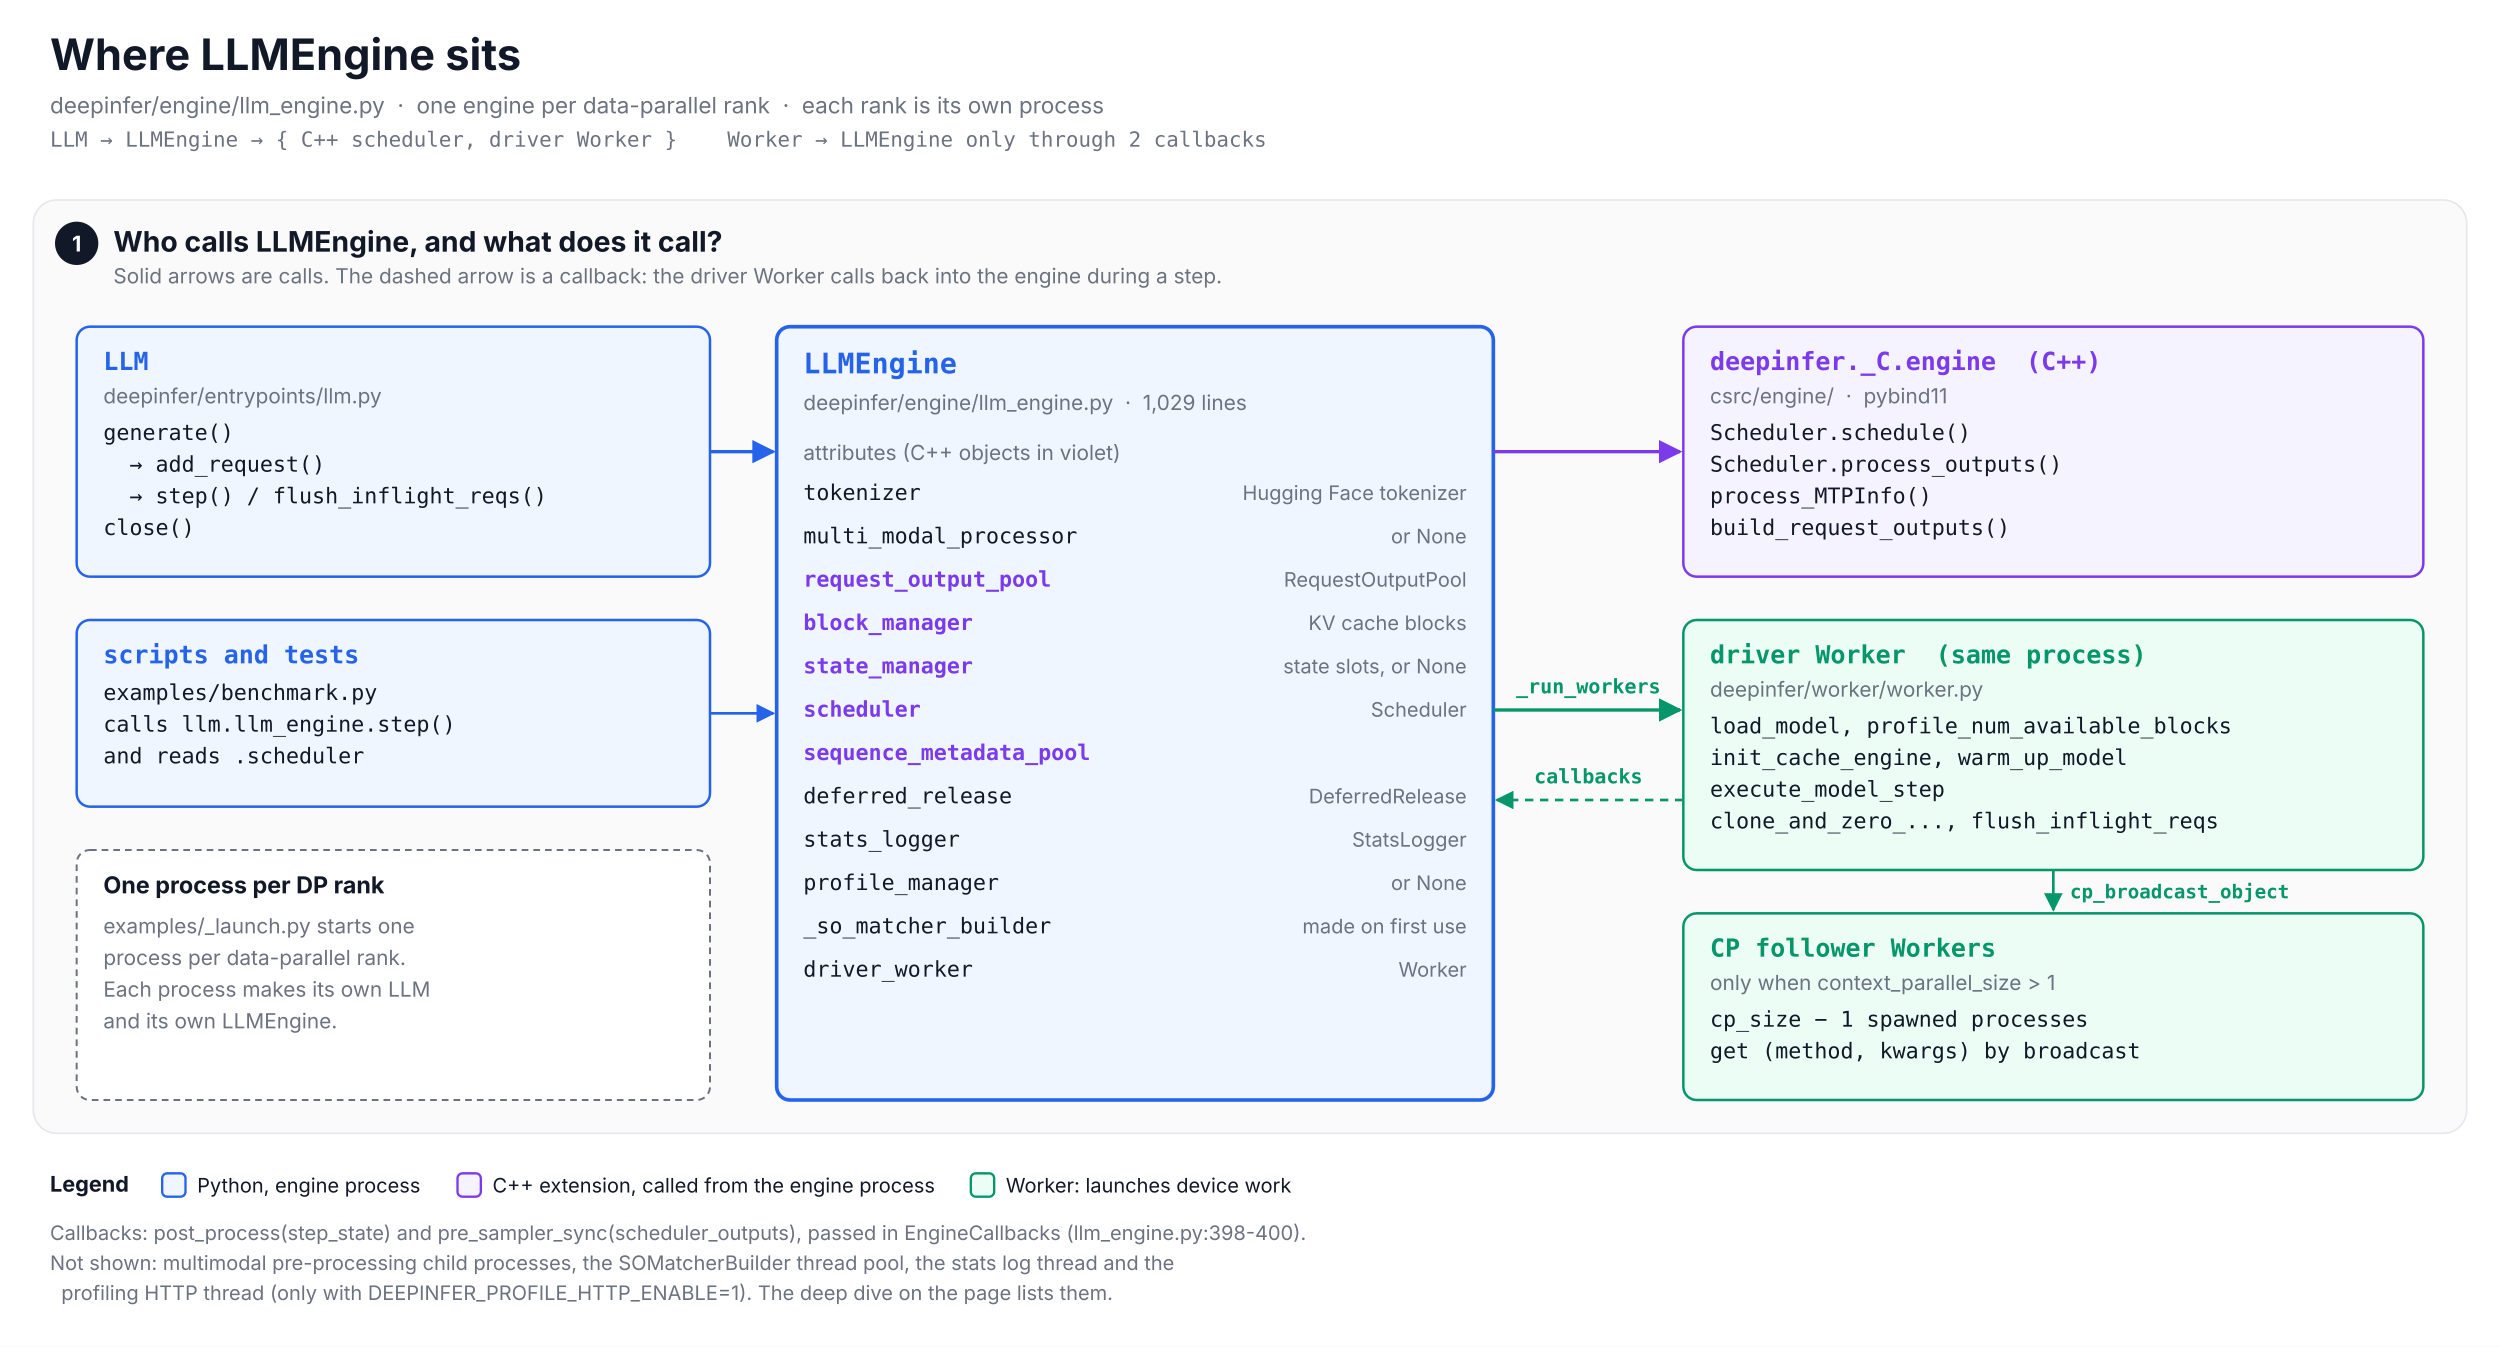
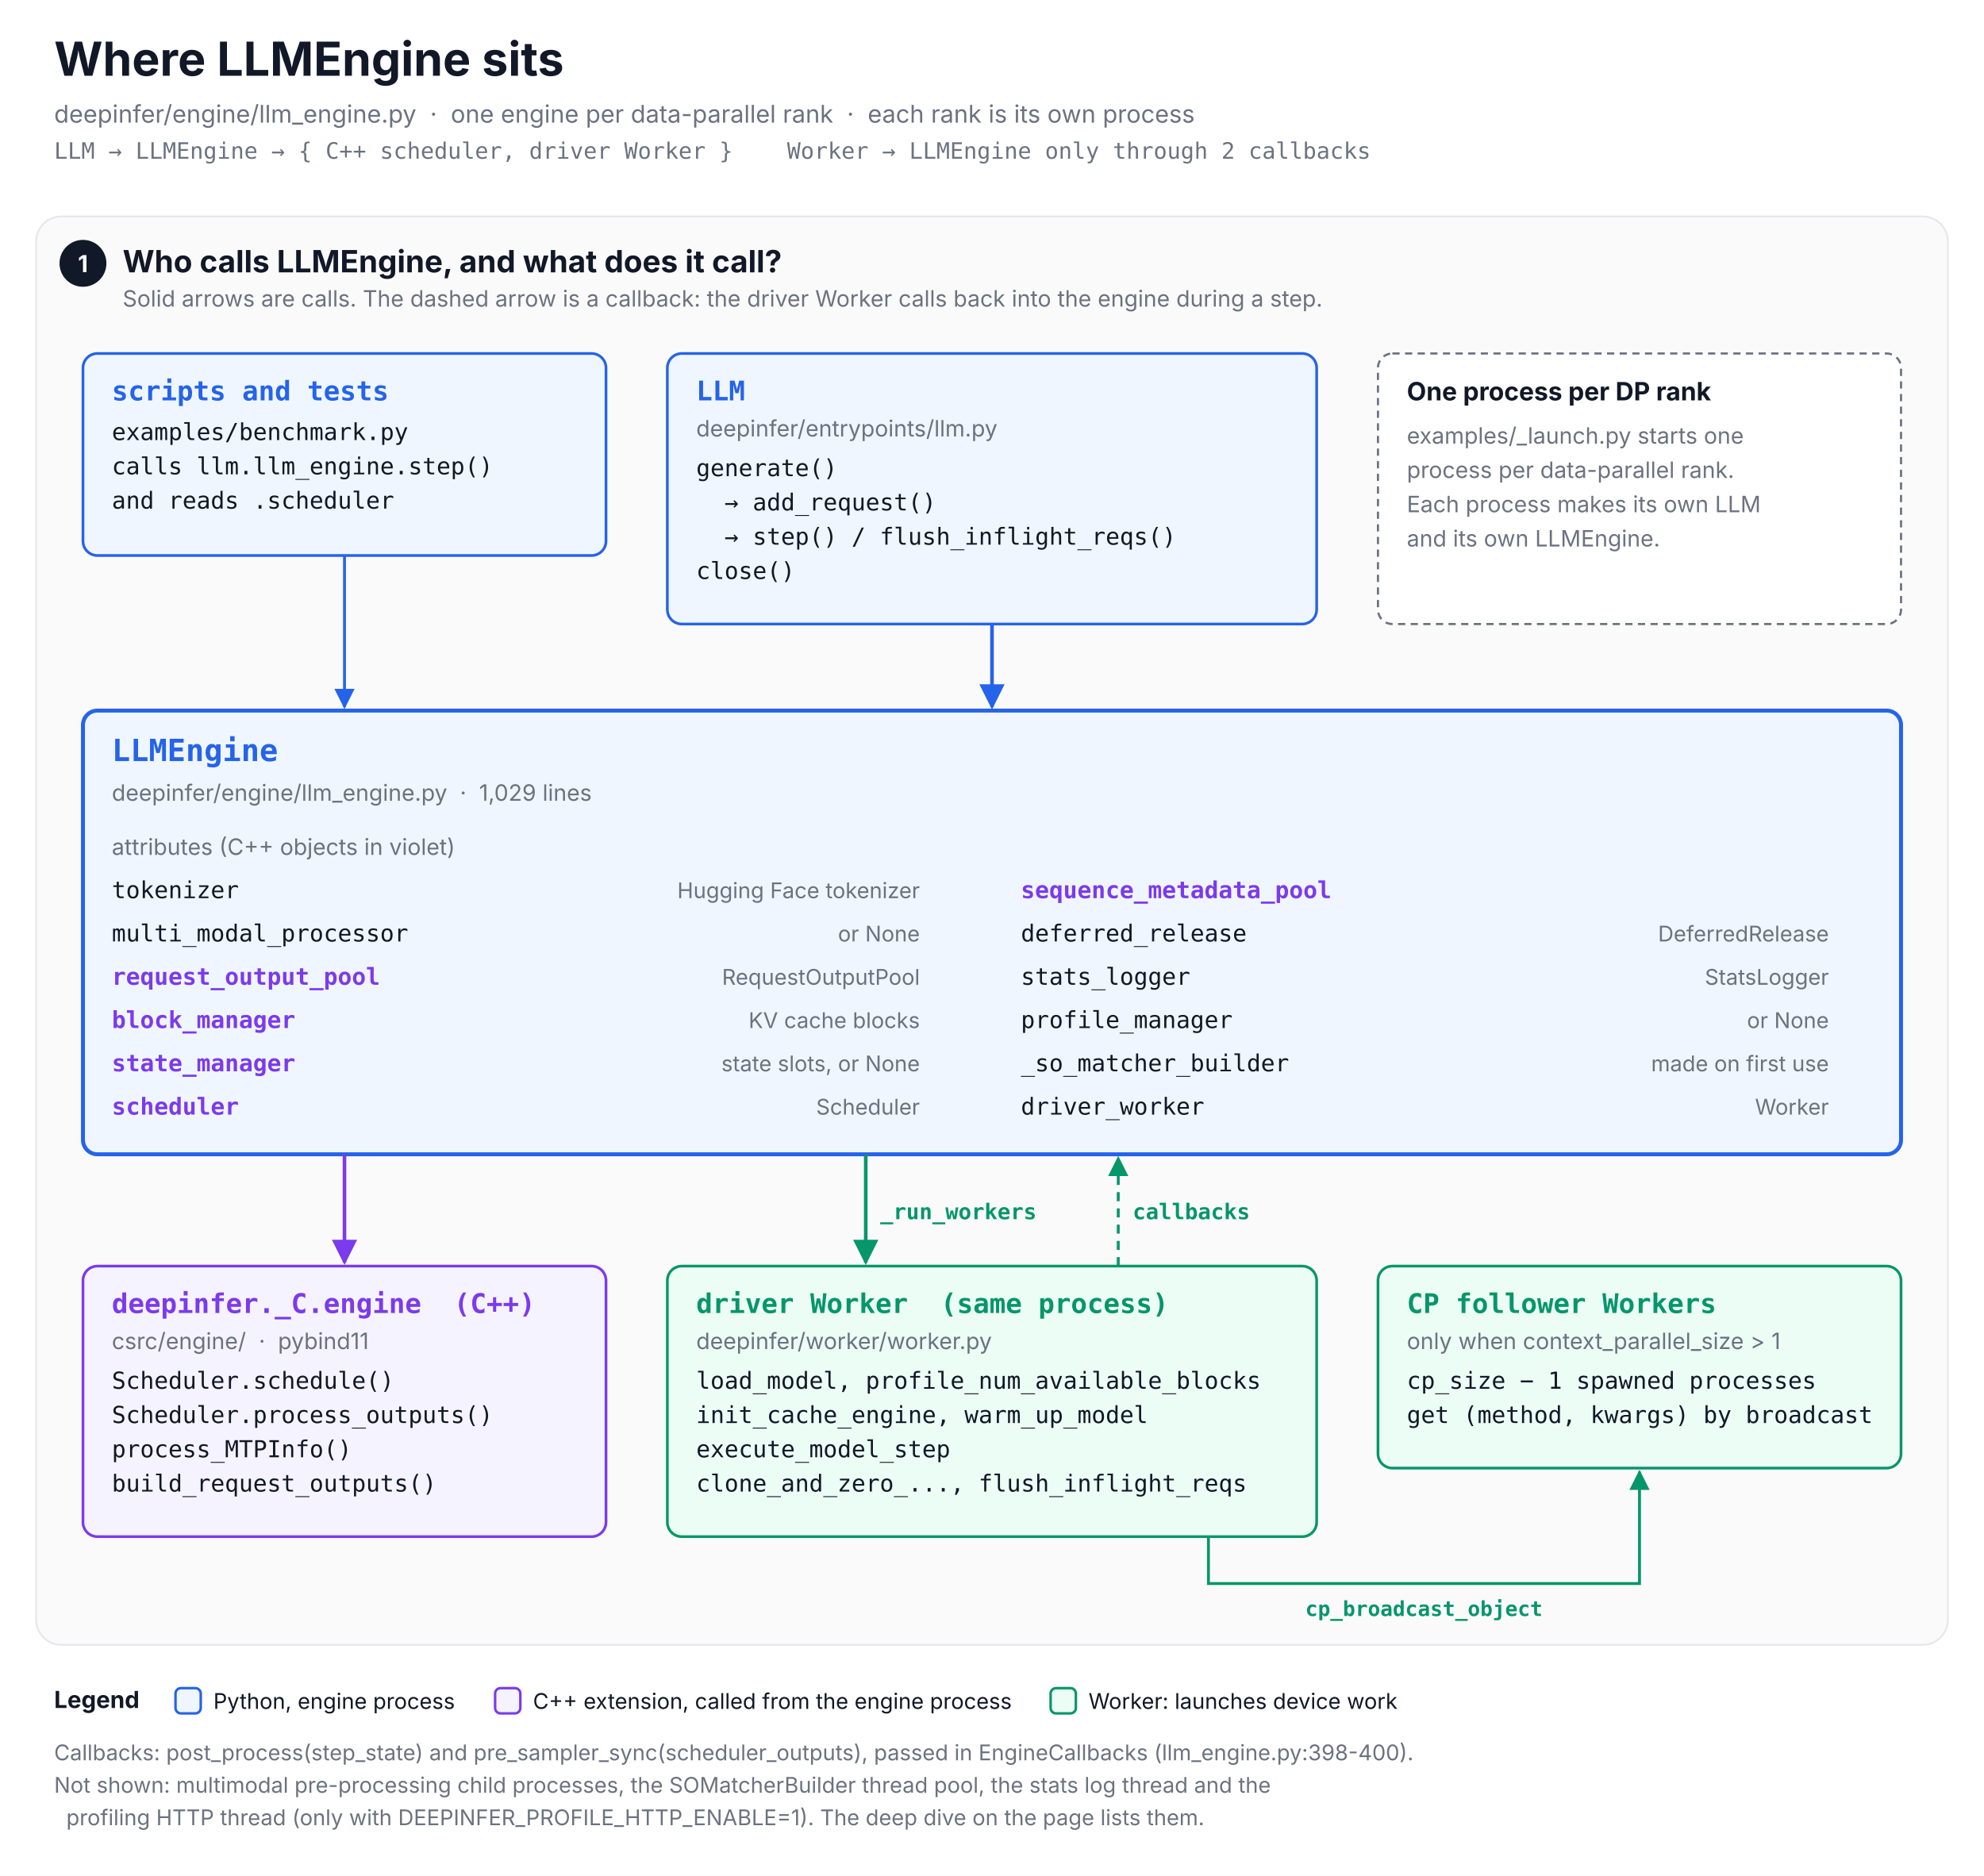
- <svg xmlns="http://www.w3.org/2000/svg" width="1500" height="808" viewBox="0 0 1500 808">
+ <svg xmlns="http://www.w3.org/2000/svg" width="1100" height="1040" viewBox="0 0 1100 1040">
  <defs>
    <marker id="m0" viewBox="0 0 10 10" refX="9" refY="5" markerWidth="7" markerHeight="7" orient="auto-start-reverse">
      <path d="M0,0 L10,5 L0,10 z" fill="#2563eb" />
    </marker>
    <marker id="m1" viewBox="0 0 10 10" refX="9" refY="5" markerWidth="7" markerHeight="7" orient="auto-start-reverse">
      <path d="M0,0 L10,5 L0,10 z" fill="#7c3aed" />
    </marker>
    <marker id="m2" viewBox="0 0 10 10" refX="9" refY="5" markerWidth="7" markerHeight="7" orient="auto-start-reverse">
      <path d="M0,0 L10,5 L0,10 z" fill="#059669" />
    </marker>
  </defs>
-   <rect width="1500" height="808" fill="#ffffff" />
+   <rect width="1100" height="1040" fill="#ffffff" />
  <text x="30.0" y="42.0" font-family="Inter,Segoe UI,Helvetica,Arial,sans-serif" font-size="26" fill="#111827" font-weight="bold" text-anchor="start" xml:space="preserve" style="white-space:pre">Where LLMEngine sits</text>
  <text x="30.0" y="68.0" font-family="Inter,Segoe UI,Helvetica,Arial,sans-serif" font-size="13.5" fill="#6b7280" font-weight="normal" text-anchor="start" xml:space="preserve" style="white-space:pre">deepinfer/engine/llm_engine.py  ·  one engine per data-parallel rank  ·  each rank is its own process</text>
  <text x="30.0" y="88.0" font-family="ui-monospace,SFMono-Regular,Menlo,Consolas,monospace" font-size="12.5" fill="#6b7280" font-weight="normal" text-anchor="start" xml:space="preserve" style="white-space:pre">LLM → LLMEngine → { C++ scheduler, driver Worker }    Worker → LLMEngine only through 2 callbacks</text>
-   <rect x="20.0" y="120.0" width="1460.0" height="560.0" rx="14" fill="#fafafa" fill-opacity="1.0" stroke="#e5e7eb" stroke-width="1" />
+   <rect x="20.0" y="120.0" width="1060.0" height="792.0" rx="14" fill="#fafafa" fill-opacity="1.0" stroke="#e5e7eb" stroke-width="1" />
  <circle cx="46.0" cy="146.0" r="13" fill="#111827" />
  <text x="46.0" y="150.9" font-family="Inter,Segoe UI,Helvetica,Arial,sans-serif" font-size="13" fill="#fff" font-weight="bold" text-anchor="middle" xml:space="preserve" style="white-space:pre">1</text>
  <text x="68.0" y="151.0" font-family="Inter,Segoe UI,Helvetica,Arial,sans-serif" font-size="17" fill="#111827" font-weight="bold" text-anchor="start" xml:space="preserve" style="white-space:pre">Who calls LLMEngine, and what does it call?</text>
  <text x="68.0" y="170.0" font-family="Inter,Segoe UI,Helvetica,Arial,sans-serif" font-size="12.5" fill="#6b7280" font-weight="normal" text-anchor="start" xml:space="preserve" style="white-space:pre">Solid arrows are calls. The dashed arrow is a callback: the driver Worker calls back into the engine during a step.</text>
-   <rect x="46.0" y="196.0" width="380.0" height="150.0" rx="8" fill="#eff6ff" fill-opacity="1.0" stroke="#2563eb" stroke-width="1.5" />
-   <text x="62.0" y="222.0" font-family="ui-monospace,SFMono-Regular,Menlo,Consolas,monospace" font-size="15" fill="#2563eb" font-weight="bold" text-anchor="start" xml:space="preserve" style="white-space:pre">LLM</text>
-   <text x="62.0" y="242.0" font-family="Inter,Segoe UI,Helvetica,Arial,sans-serif" font-size="12.5" fill="#6b7280" font-weight="normal" text-anchor="start" xml:space="preserve" style="white-space:pre">deepinfer/entrypoints/llm.py</text>
-   <text x="62.0" y="264.0" font-family="ui-monospace,SFMono-Regular,Menlo,Consolas,monospace" font-size="13" fill="#111827" font-weight="normal" text-anchor="start" xml:space="preserve" style="white-space:pre">generate()</text>
-   <text x="62.0" y="283.0" font-family="ui-monospace,SFMono-Regular,Menlo,Consolas,monospace" font-size="13" fill="#111827" font-weight="normal" text-anchor="start" xml:space="preserve" style="white-space:pre">  → add_request()</text>
-   <text x="62.0" y="302.0" font-family="ui-monospace,SFMono-Regular,Menlo,Consolas,monospace" font-size="13" fill="#111827" font-weight="normal" text-anchor="start" xml:space="preserve" style="white-space:pre">  → step() / flush_inflight_reqs()</text>
-   <text x="62.0" y="321.0" font-family="ui-monospace,SFMono-Regular,Menlo,Consolas,monospace" font-size="13" fill="#111827" font-weight="normal" text-anchor="start" xml:space="preserve" style="white-space:pre">close()</text>
-   <rect x="46.0" y="372.0" width="380.0" height="112.0" rx="8" fill="#eff6ff" fill-opacity="1.0" stroke="#2563eb" stroke-width="1.5" />
-   <text x="62.0" y="398.0" font-family="ui-monospace,SFMono-Regular,Menlo,Consolas,monospace" font-size="15" fill="#2563eb" font-weight="bold" text-anchor="start" xml:space="preserve" style="white-space:pre">scripts and tests</text>
-   <text x="62.0" y="420.0" font-family="ui-monospace,SFMono-Regular,Menlo,Consolas,monospace" font-size="13" fill="#111827" font-weight="normal" text-anchor="start" xml:space="preserve" style="white-space:pre">examples/benchmark.py</text>
-   <text x="62.0" y="439.0" font-family="ui-monospace,SFMono-Regular,Menlo,Consolas,monospace" font-size="13" fill="#111827" font-weight="normal" text-anchor="start" xml:space="preserve" style="white-space:pre">calls llm.llm_engine.step()</text>
-   <text x="62.0" y="458.0" font-family="ui-monospace,SFMono-Regular,Menlo,Consolas,monospace" font-size="13" fill="#111827" font-weight="normal" text-anchor="start" xml:space="preserve" style="white-space:pre">and reads .scheduler</text>
-   <rect x="46.0" y="510.0" width="380.0" height="150.0" rx="8" fill="#ffffff" fill-opacity="1.0" stroke="#6b7280" stroke-width="1.2" stroke-dasharray="4 3" />
-   <text x="62.0" y="536.0" font-family="Inter,Segoe UI,Helvetica,Arial,sans-serif" font-size="14" fill="#111827" font-weight="bold" text-anchor="start" xml:space="preserve" style="white-space:pre">One process per DP rank</text>
-   <text x="62.0" y="560.0" font-family="Inter,Segoe UI,Helvetica,Arial,sans-serif" font-size="12.5" fill="#6b7280" font-weight="normal" text-anchor="start" xml:space="preserve" style="white-space:pre">examples/_launch.py starts one</text>
-   <text x="62.0" y="579.0" font-family="Inter,Segoe UI,Helvetica,Arial,sans-serif" font-size="12.5" fill="#6b7280" font-weight="normal" text-anchor="start" xml:space="preserve" style="white-space:pre">process per data-parallel rank.</text>
-   <text x="62.0" y="598.0" font-family="Inter,Segoe UI,Helvetica,Arial,sans-serif" font-size="12.5" fill="#6b7280" font-weight="normal" text-anchor="start" xml:space="preserve" style="white-space:pre">Each process makes its own LLM</text>
-   <text x="62.0" y="617.0" font-family="Inter,Segoe UI,Helvetica,Arial,sans-serif" font-size="12.5" fill="#6b7280" font-weight="normal" text-anchor="start" xml:space="preserve" style="white-space:pre">and its own LLMEngine.</text>
-   <rect x="466.0" y="196.0" width="430.0" height="464.0" rx="8" fill="#eff6ff" fill-opacity="1.0" stroke="#2563eb" stroke-width="2.2" />
-   <text x="482.0" y="224.0" font-family="ui-monospace,SFMono-Regular,Menlo,Consolas,monospace" font-size="17" fill="#2563eb" font-weight="bold" text-anchor="start" xml:space="preserve" style="white-space:pre">LLMEngine</text>
-   <text x="482.0" y="246.0" font-family="Inter,Segoe UI,Helvetica,Arial,sans-serif" font-size="12.5" fill="#6b7280" font-weight="normal" text-anchor="start" xml:space="preserve" style="white-space:pre">deepinfer/engine/llm_engine.py  ·  1,029 lines</text>
-   <text x="482.0" y="276.0" font-family="Inter,Segoe UI,Helvetica,Arial,sans-serif" font-size="12.5" fill="#6b7280" font-weight="normal" text-anchor="start" xml:space="preserve" style="white-space:pre">attributes (C++ objects in violet)</text>
-   <text x="482.0" y="300.0" font-family="ui-monospace,SFMono-Regular,Menlo,Consolas,monospace" font-size="13" fill="#111827" font-weight="normal" text-anchor="start" xml:space="preserve" style="white-space:pre">tokenizer</text>
-   <text x="880.0" y="300.0" font-family="Inter,Segoe UI,Helvetica,Arial,sans-serif" font-size="12" fill="#6b7280" font-weight="normal" text-anchor="end" xml:space="preserve" style="white-space:pre">Hugging Face tokenizer</text>
-   <text x="482.0" y="326.0" font-family="ui-monospace,SFMono-Regular,Menlo,Consolas,monospace" font-size="13" fill="#111827" font-weight="normal" text-anchor="start" xml:space="preserve" style="white-space:pre">multi_modal_processor</text>
-   <text x="880.0" y="326.0" font-family="Inter,Segoe UI,Helvetica,Arial,sans-serif" font-size="12" fill="#6b7280" font-weight="normal" text-anchor="end" xml:space="preserve" style="white-space:pre">or None</text>
-   <text x="482.0" y="352.0" font-family="ui-monospace,SFMono-Regular,Menlo,Consolas,monospace" font-size="13" fill="#7c3aed" font-weight="bold" text-anchor="start" xml:space="preserve" style="white-space:pre">request_output_pool</text>
-   <text x="880.0" y="352.0" font-family="Inter,Segoe UI,Helvetica,Arial,sans-serif" font-size="12" fill="#6b7280" font-weight="normal" text-anchor="end" xml:space="preserve" style="white-space:pre">RequestOutputPool</text>
-   <text x="482.0" y="378.0" font-family="ui-monospace,SFMono-Regular,Menlo,Consolas,monospace" font-size="13" fill="#7c3aed" font-weight="bold" text-anchor="start" xml:space="preserve" style="white-space:pre">block_manager</text>
-   <text x="880.0" y="378.0" font-family="Inter,Segoe UI,Helvetica,Arial,sans-serif" font-size="12" fill="#6b7280" font-weight="normal" text-anchor="end" xml:space="preserve" style="white-space:pre">KV cache blocks</text>
-   <text x="482.0" y="404.0" font-family="ui-monospace,SFMono-Regular,Menlo,Consolas,monospace" font-size="13" fill="#7c3aed" font-weight="bold" text-anchor="start" xml:space="preserve" style="white-space:pre">state_manager</text>
-   <text x="880.0" y="404.0" font-family="Inter,Segoe UI,Helvetica,Arial,sans-serif" font-size="12" fill="#6b7280" font-weight="normal" text-anchor="end" xml:space="preserve" style="white-space:pre">state slots, or None</text>
-   <text x="482.0" y="430.0" font-family="ui-monospace,SFMono-Regular,Menlo,Consolas,monospace" font-size="13" fill="#7c3aed" font-weight="bold" text-anchor="start" xml:space="preserve" style="white-space:pre">scheduler</text>
-   <text x="880.0" y="430.0" font-family="Inter,Segoe UI,Helvetica,Arial,sans-serif" font-size="12" fill="#6b7280" font-weight="normal" text-anchor="end" xml:space="preserve" style="white-space:pre">Scheduler</text>
-   <text x="482.0" y="456.0" font-family="ui-monospace,SFMono-Regular,Menlo,Consolas,monospace" font-size="13" fill="#7c3aed" font-weight="bold" text-anchor="start" xml:space="preserve" style="white-space:pre">sequence_metadata_pool</text>
-   <text x="482.0" y="482.0" font-family="ui-monospace,SFMono-Regular,Menlo,Consolas,monospace" font-size="13" fill="#111827" font-weight="normal" text-anchor="start" xml:space="preserve" style="white-space:pre">deferred_release</text>
-   <text x="880.0" y="482.0" font-family="Inter,Segoe UI,Helvetica,Arial,sans-serif" font-size="12" fill="#6b7280" font-weight="normal" text-anchor="end" xml:space="preserve" style="white-space:pre">DeferredRelease</text>
-   <text x="482.0" y="508.0" font-family="ui-monospace,SFMono-Regular,Menlo,Consolas,monospace" font-size="13" fill="#111827" font-weight="normal" text-anchor="start" xml:space="preserve" style="white-space:pre">stats_logger</text>
-   <text x="880.0" y="508.0" font-family="Inter,Segoe UI,Helvetica,Arial,sans-serif" font-size="12" fill="#6b7280" font-weight="normal" text-anchor="end" xml:space="preserve" style="white-space:pre">StatsLogger</text>
-   <text x="482.0" y="534.0" font-family="ui-monospace,SFMono-Regular,Menlo,Consolas,monospace" font-size="13" fill="#111827" font-weight="normal" text-anchor="start" xml:space="preserve" style="white-space:pre">profile_manager</text>
-   <text x="880.0" y="534.0" font-family="Inter,Segoe UI,Helvetica,Arial,sans-serif" font-size="12" fill="#6b7280" font-weight="normal" text-anchor="end" xml:space="preserve" style="white-space:pre">or None</text>
-   <text x="482.0" y="560.0" font-family="ui-monospace,SFMono-Regular,Menlo,Consolas,monospace" font-size="13" fill="#111827" font-weight="normal" text-anchor="start" xml:space="preserve" style="white-space:pre">_so_matcher_builder</text>
-   <text x="880.0" y="560.0" font-family="Inter,Segoe UI,Helvetica,Arial,sans-serif" font-size="12" fill="#6b7280" font-weight="normal" text-anchor="end" xml:space="preserve" style="white-space:pre">made on first use</text>
-   <text x="482.0" y="586.0" font-family="ui-monospace,SFMono-Regular,Menlo,Consolas,monospace" font-size="13" fill="#111827" font-weight="normal" text-anchor="start" xml:space="preserve" style="white-space:pre">driver_worker</text>
-   <text x="880.0" y="586.0" font-family="Inter,Segoe UI,Helvetica,Arial,sans-serif" font-size="12" fill="#6b7280" font-weight="normal" text-anchor="end" xml:space="preserve" style="white-space:pre">Worker</text>
-   <rect x="1010.0" y="196.0" width="444.0" height="150.0" rx="8" fill="#f5f3ff" fill-opacity="1.0" stroke="#7c3aed" stroke-width="1.5" />
-   <text x="1026.0" y="222.0" font-family="ui-monospace,SFMono-Regular,Menlo,Consolas,monospace" font-size="15" fill="#7c3aed" font-weight="bold" text-anchor="start" xml:space="preserve" style="white-space:pre">deepinfer._C.engine  (C++)</text>
-   <text x="1026.0" y="242.0" font-family="Inter,Segoe UI,Helvetica,Arial,sans-serif" font-size="12.5" fill="#6b7280" font-weight="normal" text-anchor="start" xml:space="preserve" style="white-space:pre">csrc/engine/  ·  pybind11</text>
-   <text x="1026.0" y="264.0" font-family="ui-monospace,SFMono-Regular,Menlo,Consolas,monospace" font-size="13" fill="#111827" font-weight="normal" text-anchor="start" xml:space="preserve" style="white-space:pre">Scheduler.schedule()</text>
-   <text x="1026.0" y="283.0" font-family="ui-monospace,SFMono-Regular,Menlo,Consolas,monospace" font-size="13" fill="#111827" font-weight="normal" text-anchor="start" xml:space="preserve" style="white-space:pre">Scheduler.process_outputs()</text>
-   <text x="1026.0" y="302.0" font-family="ui-monospace,SFMono-Regular,Menlo,Consolas,monospace" font-size="13" fill="#111827" font-weight="normal" text-anchor="start" xml:space="preserve" style="white-space:pre">process_MTPInfo()</text>
-   <text x="1026.0" y="321.0" font-family="ui-monospace,SFMono-Regular,Menlo,Consolas,monospace" font-size="13" fill="#111827" font-weight="normal" text-anchor="start" xml:space="preserve" style="white-space:pre">build_request_outputs()</text>
-   <rect x="1010.0" y="372.0" width="444.0" height="150.0" rx="8" fill="#ecfdf5" fill-opacity="1.0" stroke="#059669" stroke-width="1.5" />
-   <text x="1026.0" y="398.0" font-family="ui-monospace,SFMono-Regular,Menlo,Consolas,monospace" font-size="15" fill="#059669" font-weight="bold" text-anchor="start" xml:space="preserve" style="white-space:pre">driver Worker  (same process)</text>
-   <text x="1026.0" y="418.0" font-family="Inter,Segoe UI,Helvetica,Arial,sans-serif" font-size="12.5" fill="#6b7280" font-weight="normal" text-anchor="start" xml:space="preserve" style="white-space:pre">deepinfer/worker/worker.py</text>
-   <text x="1026.0" y="440.0" font-family="ui-monospace,SFMono-Regular,Menlo,Consolas,monospace" font-size="13" fill="#111827" font-weight="normal" text-anchor="start" xml:space="preserve" style="white-space:pre">load_model, profile_num_available_blocks</text>
-   <text x="1026.0" y="459.0" font-family="ui-monospace,SFMono-Regular,Menlo,Consolas,monospace" font-size="13" fill="#111827" font-weight="normal" text-anchor="start" xml:space="preserve" style="white-space:pre">init_cache_engine, warm_up_model</text>
-   <text x="1026.0" y="478.0" font-family="ui-monospace,SFMono-Regular,Menlo,Consolas,monospace" font-size="13" fill="#111827" font-weight="normal" text-anchor="start" xml:space="preserve" style="white-space:pre">execute_model_step</text>
-   <text x="1026.0" y="497.0" font-family="ui-monospace,SFMono-Regular,Menlo,Consolas,monospace" font-size="13" fill="#111827" font-weight="normal" text-anchor="start" xml:space="preserve" style="white-space:pre">clone_and_zero_..., flush_inflight_reqs</text>
-   <rect x="1010.0" y="548.0" width="444.0" height="112.0" rx="8" fill="#ecfdf5" fill-opacity="1.0" stroke="#059669" stroke-width="1.5" />
-   <text x="1026.0" y="574.0" font-family="ui-monospace,SFMono-Regular,Menlo,Consolas,monospace" font-size="15" fill="#059669" font-weight="bold" text-anchor="start" xml:space="preserve" style="white-space:pre">CP follower Workers</text>
-   <text x="1026.0" y="594.0" font-family="Inter,Segoe UI,Helvetica,Arial,sans-serif" font-size="12.5" fill="#6b7280" font-weight="normal" text-anchor="start" xml:space="preserve" style="white-space:pre">only when context_parallel_size &gt; 1</text>
-   <text x="1026.0" y="616.0" font-family="ui-monospace,SFMono-Regular,Menlo,Consolas,monospace" font-size="13" fill="#111827" font-weight="normal" text-anchor="start" xml:space="preserve" style="white-space:pre">cp_size − 1 spawned processes</text>
-   <text x="1026.0" y="635.0" font-family="ui-monospace,SFMono-Regular,Menlo,Consolas,monospace" font-size="13" fill="#111827" font-weight="normal" text-anchor="start" xml:space="preserve" style="white-space:pre">get (method, kwargs) by broadcast</text>
-   <line x1="426.0" y1="271.0" x2="464.0" y2="271.0" stroke="#2563eb" stroke-width="2" marker-end="url(#m0)" />
-   <line x1="426.0" y1="428.0" x2="464.0" y2="428.0" stroke="#2563eb" stroke-width="1.6" marker-end="url(#m0)" />
-   <line x1="896.0" y1="271.0" x2="1008.0" y2="271.0" stroke="#7c3aed" stroke-width="2" marker-end="url(#m1)" />
-   <line x1="896.0" y1="426.0" x2="1008.0" y2="426.0" stroke="#059669" stroke-width="2" marker-end="url(#m2)" />
-   <text x="953.0" y="416.0" font-family="ui-monospace,SFMono-Regular,Menlo,Consolas,monospace" font-size="12" fill="#059669" font-weight="bold" text-anchor="middle" xml:space="preserve" style="white-space:pre">_run_workers</text>
-   <line x1="1010.0" y1="480.0" x2="898.0" y2="480.0" stroke="#059669" stroke-width="1.6" stroke-dasharray="5 4" marker-end="url(#m2)" />
-   <text x="953.0" y="470.0" font-family="ui-monospace,SFMono-Regular,Menlo,Consolas,monospace" font-size="12" fill="#059669" font-weight="bold" text-anchor="middle" xml:space="preserve" style="white-space:pre">callbacks</text>
-   <line x1="1232.0" y1="522.0" x2="1232.0" y2="546.0" stroke="#059669" stroke-width="1.6" marker-end="url(#m2)" />
-   <text x="1242.0" y="539.0" font-family="ui-monospace,SFMono-Regular,Menlo,Consolas,monospace" font-size="11.5" fill="#059669" font-weight="bold" text-anchor="start" xml:space="preserve" style="white-space:pre">cp_broadcast_object</text>
-   <text x="30.0" y="715.0" font-family="Inter,Segoe UI,Helvetica,Arial,sans-serif" font-size="13" fill="#111827" font-weight="bold" text-anchor="start" xml:space="preserve" style="white-space:pre">Legend</text>
-   <rect x="97.3" y="704.0" width="14.0" height="14.0" rx="3" fill="#eff6ff" fill-opacity="1.0" stroke="#2563eb" stroke-width="1.4" />
-   <text x="118.3" y="715.5" font-family="Inter,Segoe UI,Helvetica,Arial,sans-serif" font-size="12" fill="#111827" font-weight="normal" text-anchor="start" xml:space="preserve" style="white-space:pre">Python, engine process</text>
-   <rect x="274.5" y="704.0" width="14.0" height="14.0" rx="3" fill="#f5f3ff" fill-opacity="1.0" stroke="#7c3aed" stroke-width="1.4" />
-   <text x="295.5" y="715.5" font-family="Inter,Segoe UI,Helvetica,Arial,sans-serif" font-size="12" fill="#111827" font-weight="normal" text-anchor="start" xml:space="preserve" style="white-space:pre">C++ extension, called from the engine process</text>
-   <rect x="582.5" y="704.0" width="14.0" height="14.0" rx="3" fill="#ecfdf5" fill-opacity="1.0" stroke="#059669" stroke-width="1.4" />
-   <text x="603.5" y="715.5" font-family="Inter,Segoe UI,Helvetica,Arial,sans-serif" font-size="12" fill="#111827" font-weight="normal" text-anchor="start" xml:space="preserve" style="white-space:pre">Worker: launches device work</text>
-   <text x="30.0" y="744.0" font-family="Inter,Segoe UI,Helvetica,Arial,sans-serif" font-size="12" fill="#6b7280" font-weight="normal" text-anchor="start" xml:space="preserve" style="white-space:pre">Callbacks: post_process(step_state) and pre_sampler_sync(scheduler_outputs), passed in EngineCallbacks (llm_engine.py:398-400).</text>
-   <text x="30.0" y="762.0" font-family="Inter,Segoe UI,Helvetica,Arial,sans-serif" font-size="12" fill="#6b7280" font-weight="normal" text-anchor="start" xml:space="preserve" style="white-space:pre">Not shown: multimodal pre-processing child processes, the SOMatcherBuilder thread pool, the stats log thread and the</text>
-   <text x="30.0" y="780.0" font-family="Inter,Segoe UI,Helvetica,Arial,sans-serif" font-size="12" fill="#6b7280" font-weight="normal" text-anchor="start" xml:space="preserve" style="white-space:pre">  profiling HTTP thread (only with DEEPINFER_PROFILE_HTTP_ENABLE=1). The deep dive on the page lists them.</text>
+   <rect x="370.0" y="196.0" width="360.0" height="150.0" rx="8" fill="#eff6ff" fill-opacity="1.0" stroke="#2563eb" stroke-width="1.5" />
+   <text x="386.0" y="222.0" font-family="ui-monospace,SFMono-Regular,Menlo,Consolas,monospace" font-size="15" fill="#2563eb" font-weight="bold" text-anchor="start" xml:space="preserve" style="white-space:pre">LLM</text>
+   <text x="386.0" y="242.0" font-family="Inter,Segoe UI,Helvetica,Arial,sans-serif" font-size="12.5" fill="#6b7280" font-weight="normal" text-anchor="start" xml:space="preserve" style="white-space:pre">deepinfer/entrypoints/llm.py</text>
+   <text x="386.0" y="264.0" font-family="ui-monospace,SFMono-Regular,Menlo,Consolas,monospace" font-size="13" fill="#111827" font-weight="normal" text-anchor="start" xml:space="preserve" style="white-space:pre">generate()</text>
+   <text x="386.0" y="283.0" font-family="ui-monospace,SFMono-Regular,Menlo,Consolas,monospace" font-size="13" fill="#111827" font-weight="normal" text-anchor="start" xml:space="preserve" style="white-space:pre">  → add_request()</text>
+   <text x="386.0" y="302.0" font-family="ui-monospace,SFMono-Regular,Menlo,Consolas,monospace" font-size="13" fill="#111827" font-weight="normal" text-anchor="start" xml:space="preserve" style="white-space:pre">  → step() / flush_inflight_reqs()</text>
+   <text x="386.0" y="321.0" font-family="ui-monospace,SFMono-Regular,Menlo,Consolas,monospace" font-size="13" fill="#111827" font-weight="normal" text-anchor="start" xml:space="preserve" style="white-space:pre">close()</text>
+   <rect x="46.0" y="196.0" width="290.0" height="112.0" rx="8" fill="#eff6ff" fill-opacity="1.0" stroke="#2563eb" stroke-width="1.5" />
+   <text x="62.0" y="222.0" font-family="ui-monospace,SFMono-Regular,Menlo,Consolas,monospace" font-size="15" fill="#2563eb" font-weight="bold" text-anchor="start" xml:space="preserve" style="white-space:pre">scripts and tests</text>
+   <text x="62.0" y="244.0" font-family="ui-monospace,SFMono-Regular,Menlo,Consolas,monospace" font-size="13" fill="#111827" font-weight="normal" text-anchor="start" xml:space="preserve" style="white-space:pre">examples/benchmark.py</text>
+   <text x="62.0" y="263.0" font-family="ui-monospace,SFMono-Regular,Menlo,Consolas,monospace" font-size="13" fill="#111827" font-weight="normal" text-anchor="start" xml:space="preserve" style="white-space:pre">calls llm.llm_engine.step()</text>
+   <text x="62.0" y="282.0" font-family="ui-monospace,SFMono-Regular,Menlo,Consolas,monospace" font-size="13" fill="#111827" font-weight="normal" text-anchor="start" xml:space="preserve" style="white-space:pre">and reads .scheduler</text>
+   <rect x="764.0" y="196.0" width="290.0" height="150.0" rx="8" fill="#ffffff" fill-opacity="1.0" stroke="#6b7280" stroke-width="1.2" stroke-dasharray="4 3" />
+   <text x="780.0" y="222.0" font-family="Inter,Segoe UI,Helvetica,Arial,sans-serif" font-size="14" fill="#111827" font-weight="bold" text-anchor="start" xml:space="preserve" style="white-space:pre">One process per DP rank</text>
+   <text x="780.0" y="246.0" font-family="Inter,Segoe UI,Helvetica,Arial,sans-serif" font-size="12.5" fill="#6b7280" font-weight="normal" text-anchor="start" xml:space="preserve" style="white-space:pre">examples/_launch.py starts one</text>
+   <text x="780.0" y="265.0" font-family="Inter,Segoe UI,Helvetica,Arial,sans-serif" font-size="12.5" fill="#6b7280" font-weight="normal" text-anchor="start" xml:space="preserve" style="white-space:pre">process per data-parallel rank.</text>
+   <text x="780.0" y="284.0" font-family="Inter,Segoe UI,Helvetica,Arial,sans-serif" font-size="12.5" fill="#6b7280" font-weight="normal" text-anchor="start" xml:space="preserve" style="white-space:pre">Each process makes its own LLM</text>
+   <text x="780.0" y="303.0" font-family="Inter,Segoe UI,Helvetica,Arial,sans-serif" font-size="12.5" fill="#6b7280" font-weight="normal" text-anchor="start" xml:space="preserve" style="white-space:pre">and its own LLMEngine.</text>
+   <rect x="46.0" y="394.0" width="1008.0" height="246.0" rx="8" fill="#eff6ff" fill-opacity="1.0" stroke="#2563eb" stroke-width="2.2" />
+   <text x="62.0" y="422.0" font-family="ui-monospace,SFMono-Regular,Menlo,Consolas,monospace" font-size="17" fill="#2563eb" font-weight="bold" text-anchor="start" xml:space="preserve" style="white-space:pre">LLMEngine</text>
+   <text x="62.0" y="444.0" font-family="Inter,Segoe UI,Helvetica,Arial,sans-serif" font-size="12.5" fill="#6b7280" font-weight="normal" text-anchor="start" xml:space="preserve" style="white-space:pre">deepinfer/engine/llm_engine.py  ·  1,029 lines</text>
+   <text x="62.0" y="474.0" font-family="Inter,Segoe UI,Helvetica,Arial,sans-serif" font-size="12.5" fill="#6b7280" font-weight="normal" text-anchor="start" xml:space="preserve" style="white-space:pre">attributes (C++ objects in violet)</text>
+   <text x="62.0" y="498.0" font-family="ui-monospace,SFMono-Regular,Menlo,Consolas,monospace" font-size="13" fill="#111827" font-weight="normal" text-anchor="start" xml:space="preserve" style="white-space:pre">tokenizer</text>
+   <text x="510.0" y="498.0" font-family="Inter,Segoe UI,Helvetica,Arial,sans-serif" font-size="12" fill="#6b7280" font-weight="normal" text-anchor="end" xml:space="preserve" style="white-space:pre">Hugging Face tokenizer</text>
+   <text x="62.0" y="522.0" font-family="ui-monospace,SFMono-Regular,Menlo,Consolas,monospace" font-size="13" fill="#111827" font-weight="normal" text-anchor="start" xml:space="preserve" style="white-space:pre">multi_modal_processor</text>
+   <text x="510.0" y="522.0" font-family="Inter,Segoe UI,Helvetica,Arial,sans-serif" font-size="12" fill="#6b7280" font-weight="normal" text-anchor="end" xml:space="preserve" style="white-space:pre">or None</text>
+   <text x="62.0" y="546.0" font-family="ui-monospace,SFMono-Regular,Menlo,Consolas,monospace" font-size="13" fill="#7c3aed" font-weight="bold" text-anchor="start" xml:space="preserve" style="white-space:pre">request_output_pool</text>
+   <text x="510.0" y="546.0" font-family="Inter,Segoe UI,Helvetica,Arial,sans-serif" font-size="12" fill="#6b7280" font-weight="normal" text-anchor="end" xml:space="preserve" style="white-space:pre">RequestOutputPool</text>
+   <text x="62.0" y="570.0" font-family="ui-monospace,SFMono-Regular,Menlo,Consolas,monospace" font-size="13" fill="#7c3aed" font-weight="bold" text-anchor="start" xml:space="preserve" style="white-space:pre">block_manager</text>
+   <text x="510.0" y="570.0" font-family="Inter,Segoe UI,Helvetica,Arial,sans-serif" font-size="12" fill="#6b7280" font-weight="normal" text-anchor="end" xml:space="preserve" style="white-space:pre">KV cache blocks</text>
+   <text x="62.0" y="594.0" font-family="ui-monospace,SFMono-Regular,Menlo,Consolas,monospace" font-size="13" fill="#7c3aed" font-weight="bold" text-anchor="start" xml:space="preserve" style="white-space:pre">state_manager</text>
+   <text x="510.0" y="594.0" font-family="Inter,Segoe UI,Helvetica,Arial,sans-serif" font-size="12" fill="#6b7280" font-weight="normal" text-anchor="end" xml:space="preserve" style="white-space:pre">state slots, or None</text>
+   <text x="62.0" y="618.0" font-family="ui-monospace,SFMono-Regular,Menlo,Consolas,monospace" font-size="13" fill="#7c3aed" font-weight="bold" text-anchor="start" xml:space="preserve" style="white-space:pre">scheduler</text>
+   <text x="510.0" y="618.0" font-family="Inter,Segoe UI,Helvetica,Arial,sans-serif" font-size="12" fill="#6b7280" font-weight="normal" text-anchor="end" xml:space="preserve" style="white-space:pre">Scheduler</text>
+   <text x="566.0" y="498.0" font-family="ui-monospace,SFMono-Regular,Menlo,Consolas,monospace" font-size="13" fill="#7c3aed" font-weight="bold" text-anchor="start" xml:space="preserve" style="white-space:pre">sequence_metadata_pool</text>
+   <text x="566.0" y="522.0" font-family="ui-monospace,SFMono-Regular,Menlo,Consolas,monospace" font-size="13" fill="#111827" font-weight="normal" text-anchor="start" xml:space="preserve" style="white-space:pre">deferred_release</text>
+   <text x="1014.0" y="522.0" font-family="Inter,Segoe UI,Helvetica,Arial,sans-serif" font-size="12" fill="#6b7280" font-weight="normal" text-anchor="end" xml:space="preserve" style="white-space:pre">DeferredRelease</text>
+   <text x="566.0" y="546.0" font-family="ui-monospace,SFMono-Regular,Menlo,Consolas,monospace" font-size="13" fill="#111827" font-weight="normal" text-anchor="start" xml:space="preserve" style="white-space:pre">stats_logger</text>
+   <text x="1014.0" y="546.0" font-family="Inter,Segoe UI,Helvetica,Arial,sans-serif" font-size="12" fill="#6b7280" font-weight="normal" text-anchor="end" xml:space="preserve" style="white-space:pre">StatsLogger</text>
+   <text x="566.0" y="570.0" font-family="ui-monospace,SFMono-Regular,Menlo,Consolas,monospace" font-size="13" fill="#111827" font-weight="normal" text-anchor="start" xml:space="preserve" style="white-space:pre">profile_manager</text>
+   <text x="1014.0" y="570.0" font-family="Inter,Segoe UI,Helvetica,Arial,sans-serif" font-size="12" fill="#6b7280" font-weight="normal" text-anchor="end" xml:space="preserve" style="white-space:pre">or None</text>
+   <text x="566.0" y="594.0" font-family="ui-monospace,SFMono-Regular,Menlo,Consolas,monospace" font-size="13" fill="#111827" font-weight="normal" text-anchor="start" xml:space="preserve" style="white-space:pre">_so_matcher_builder</text>
+   <text x="1014.0" y="594.0" font-family="Inter,Segoe UI,Helvetica,Arial,sans-serif" font-size="12" fill="#6b7280" font-weight="normal" text-anchor="end" xml:space="preserve" style="white-space:pre">made on first use</text>
+   <text x="566.0" y="618.0" font-family="ui-monospace,SFMono-Regular,Menlo,Consolas,monospace" font-size="13" fill="#111827" font-weight="normal" text-anchor="start" xml:space="preserve" style="white-space:pre">driver_worker</text>
+   <text x="1014.0" y="618.0" font-family="Inter,Segoe UI,Helvetica,Arial,sans-serif" font-size="12" fill="#6b7280" font-weight="normal" text-anchor="end" xml:space="preserve" style="white-space:pre">Worker</text>
+   <line x1="550.0" y1="346.0" x2="550.0" y2="392.0" stroke="#2563eb" stroke-width="2" marker-end="url(#m0)" />
+   <line x1="191.0" y1="308.0" x2="191.0" y2="392.0" stroke="#2563eb" stroke-width="1.6" marker-end="url(#m0)" />
+   <rect x="46.0" y="702.0" width="290.0" height="150.0" rx="8" fill="#f5f3ff" fill-opacity="1.0" stroke="#7c3aed" stroke-width="1.5" />
+   <text x="62.0" y="728.0" font-family="ui-monospace,SFMono-Regular,Menlo,Consolas,monospace" font-size="15" fill="#7c3aed" font-weight="bold" text-anchor="start" xml:space="preserve" style="white-space:pre">deepinfer._C.engine  (C++)</text>
+   <text x="62.0" y="748.0" font-family="Inter,Segoe UI,Helvetica,Arial,sans-serif" font-size="12.5" fill="#6b7280" font-weight="normal" text-anchor="start" xml:space="preserve" style="white-space:pre">csrc/engine/  ·  pybind11</text>
+   <text x="62.0" y="770.0" font-family="ui-monospace,SFMono-Regular,Menlo,Consolas,monospace" font-size="13" fill="#111827" font-weight="normal" text-anchor="start" xml:space="preserve" style="white-space:pre">Scheduler.schedule()</text>
+   <text x="62.0" y="789.0" font-family="ui-monospace,SFMono-Regular,Menlo,Consolas,monospace" font-size="13" fill="#111827" font-weight="normal" text-anchor="start" xml:space="preserve" style="white-space:pre">Scheduler.process_outputs()</text>
+   <text x="62.0" y="808.0" font-family="ui-monospace,SFMono-Regular,Menlo,Consolas,monospace" font-size="13" fill="#111827" font-weight="normal" text-anchor="start" xml:space="preserve" style="white-space:pre">process_MTPInfo()</text>
+   <text x="62.0" y="827.0" font-family="ui-monospace,SFMono-Regular,Menlo,Consolas,monospace" font-size="13" fill="#111827" font-weight="normal" text-anchor="start" xml:space="preserve" style="white-space:pre">build_request_outputs()</text>
+   <rect x="370.0" y="702.0" width="360.0" height="150.0" rx="8" fill="#ecfdf5" fill-opacity="1.0" stroke="#059669" stroke-width="1.5" />
+   <text x="386.0" y="728.0" font-family="ui-monospace,SFMono-Regular,Menlo,Consolas,monospace" font-size="15" fill="#059669" font-weight="bold" text-anchor="start" xml:space="preserve" style="white-space:pre">driver Worker  (same process)</text>
+   <text x="386.0" y="748.0" font-family="Inter,Segoe UI,Helvetica,Arial,sans-serif" font-size="12.5" fill="#6b7280" font-weight="normal" text-anchor="start" xml:space="preserve" style="white-space:pre">deepinfer/worker/worker.py</text>
+   <text x="386.0" y="770.0" font-family="ui-monospace,SFMono-Regular,Menlo,Consolas,monospace" font-size="13" fill="#111827" font-weight="normal" text-anchor="start" xml:space="preserve" style="white-space:pre">load_model, profile_num_available_blocks</text>
+   <text x="386.0" y="789.0" font-family="ui-monospace,SFMono-Regular,Menlo,Consolas,monospace" font-size="13" fill="#111827" font-weight="normal" text-anchor="start" xml:space="preserve" style="white-space:pre">init_cache_engine, warm_up_model</text>
+   <text x="386.0" y="808.0" font-family="ui-monospace,SFMono-Regular,Menlo,Consolas,monospace" font-size="13" fill="#111827" font-weight="normal" text-anchor="start" xml:space="preserve" style="white-space:pre">execute_model_step</text>
+   <text x="386.0" y="827.0" font-family="ui-monospace,SFMono-Regular,Menlo,Consolas,monospace" font-size="13" fill="#111827" font-weight="normal" text-anchor="start" xml:space="preserve" style="white-space:pre">clone_and_zero_..., flush_inflight_reqs</text>
+   <rect x="764.0" y="702.0" width="290.0" height="112.0" rx="8" fill="#ecfdf5" fill-opacity="1.0" stroke="#059669" stroke-width="1.5" />
+   <text x="780.0" y="728.0" font-family="ui-monospace,SFMono-Regular,Menlo,Consolas,monospace" font-size="15" fill="#059669" font-weight="bold" text-anchor="start" xml:space="preserve" style="white-space:pre">CP follower Workers</text>
+   <text x="780.0" y="748.0" font-family="Inter,Segoe UI,Helvetica,Arial,sans-serif" font-size="12.5" fill="#6b7280" font-weight="normal" text-anchor="start" xml:space="preserve" style="white-space:pre">only when context_parallel_size &gt; 1</text>
+   <text x="780.0" y="770.0" font-family="ui-monospace,SFMono-Regular,Menlo,Consolas,monospace" font-size="13" fill="#111827" font-weight="normal" text-anchor="start" xml:space="preserve" style="white-space:pre">cp_size − 1 spawned processes</text>
+   <text x="780.0" y="789.0" font-family="ui-monospace,SFMono-Regular,Menlo,Consolas,monospace" font-size="13" fill="#111827" font-weight="normal" text-anchor="start" xml:space="preserve" style="white-space:pre">get (method, kwargs) by broadcast</text>
+   <line x1="191.0" y1="640.0" x2="191.0" y2="700.0" stroke="#7c3aed" stroke-width="2" marker-end="url(#m1)" />
+   <line x1="480.0" y1="640.0" x2="480.0" y2="700.0" stroke="#059669" stroke-width="2" marker-end="url(#m2)" />
+   <text x="488.0" y="676.0" font-family="ui-monospace,SFMono-Regular,Menlo,Consolas,monospace" font-size="12" fill="#059669" font-weight="bold" text-anchor="start" xml:space="preserve" style="white-space:pre">_run_workers</text>
+   <line x1="620.0" y1="702.0" x2="620.0" y2="642.0" stroke="#059669" stroke-width="1.6" stroke-dasharray="5 4" marker-end="url(#m2)" />
+   <text x="628.0" y="676.0" font-family="ui-monospace,SFMono-Regular,Menlo,Consolas,monospace" font-size="12" fill="#059669" font-weight="bold" text-anchor="start" xml:space="preserve" style="white-space:pre">callbacks</text>
+   <path d="M 670.0,852.0 L 670.0,878.0 L 909.0,878.0 L 909.0,816.0" fill="none" stroke="#059669" stroke-width="1.6" marker-end="url(#m2)" />
+   <text x="789.5" y="896.0" font-family="ui-monospace,SFMono-Regular,Menlo,Consolas,monospace" font-size="11.5" fill="#059669" font-weight="bold" text-anchor="middle" xml:space="preserve" style="white-space:pre">cp_broadcast_object</text>
+   <text x="30.0" y="947.0" font-family="Inter,Segoe UI,Helvetica,Arial,sans-serif" font-size="13" fill="#111827" font-weight="bold" text-anchor="start" xml:space="preserve" style="white-space:pre">Legend</text>
+   <rect x="97.3" y="936.0" width="14.0" height="14.0" rx="3" fill="#eff6ff" fill-opacity="1.0" stroke="#2563eb" stroke-width="1.4" />
+   <text x="118.3" y="947.5" font-family="Inter,Segoe UI,Helvetica,Arial,sans-serif" font-size="12" fill="#111827" font-weight="normal" text-anchor="start" xml:space="preserve" style="white-space:pre">Python, engine process</text>
+   <rect x="274.5" y="936.0" width="14.0" height="14.0" rx="3" fill="#f5f3ff" fill-opacity="1.0" stroke="#7c3aed" stroke-width="1.4" />
+   <text x="295.5" y="947.5" font-family="Inter,Segoe UI,Helvetica,Arial,sans-serif" font-size="12" fill="#111827" font-weight="normal" text-anchor="start" xml:space="preserve" style="white-space:pre">C++ extension, called from the engine process</text>
+   <rect x="582.5" y="936.0" width="14.0" height="14.0" rx="3" fill="#ecfdf5" fill-opacity="1.0" stroke="#059669" stroke-width="1.4" />
+   <text x="603.5" y="947.5" font-family="Inter,Segoe UI,Helvetica,Arial,sans-serif" font-size="12" fill="#111827" font-weight="normal" text-anchor="start" xml:space="preserve" style="white-space:pre">Worker: launches device work</text>
+   <text x="30.0" y="976.0" font-family="Inter,Segoe UI,Helvetica,Arial,sans-serif" font-size="12" fill="#6b7280" font-weight="normal" text-anchor="start" xml:space="preserve" style="white-space:pre">Callbacks: post_process(step_state) and pre_sampler_sync(scheduler_outputs), passed in EngineCallbacks (llm_engine.py:398-400).</text>
+   <text x="30.0" y="994.0" font-family="Inter,Segoe UI,Helvetica,Arial,sans-serif" font-size="12" fill="#6b7280" font-weight="normal" text-anchor="start" xml:space="preserve" style="white-space:pre">Not shown: multimodal pre-processing child processes, the SOMatcherBuilder thread pool, the stats log thread and the</text>
+   <text x="30.0" y="1012.0" font-family="Inter,Segoe UI,Helvetica,Arial,sans-serif" font-size="12" fill="#6b7280" font-weight="normal" text-anchor="start" xml:space="preserve" style="white-space:pre">  profiling HTTP thread (only with DEEPINFER_PROFILE_HTTP_ENABLE=1). The deep dive on the page lists them.</text>
</svg>
